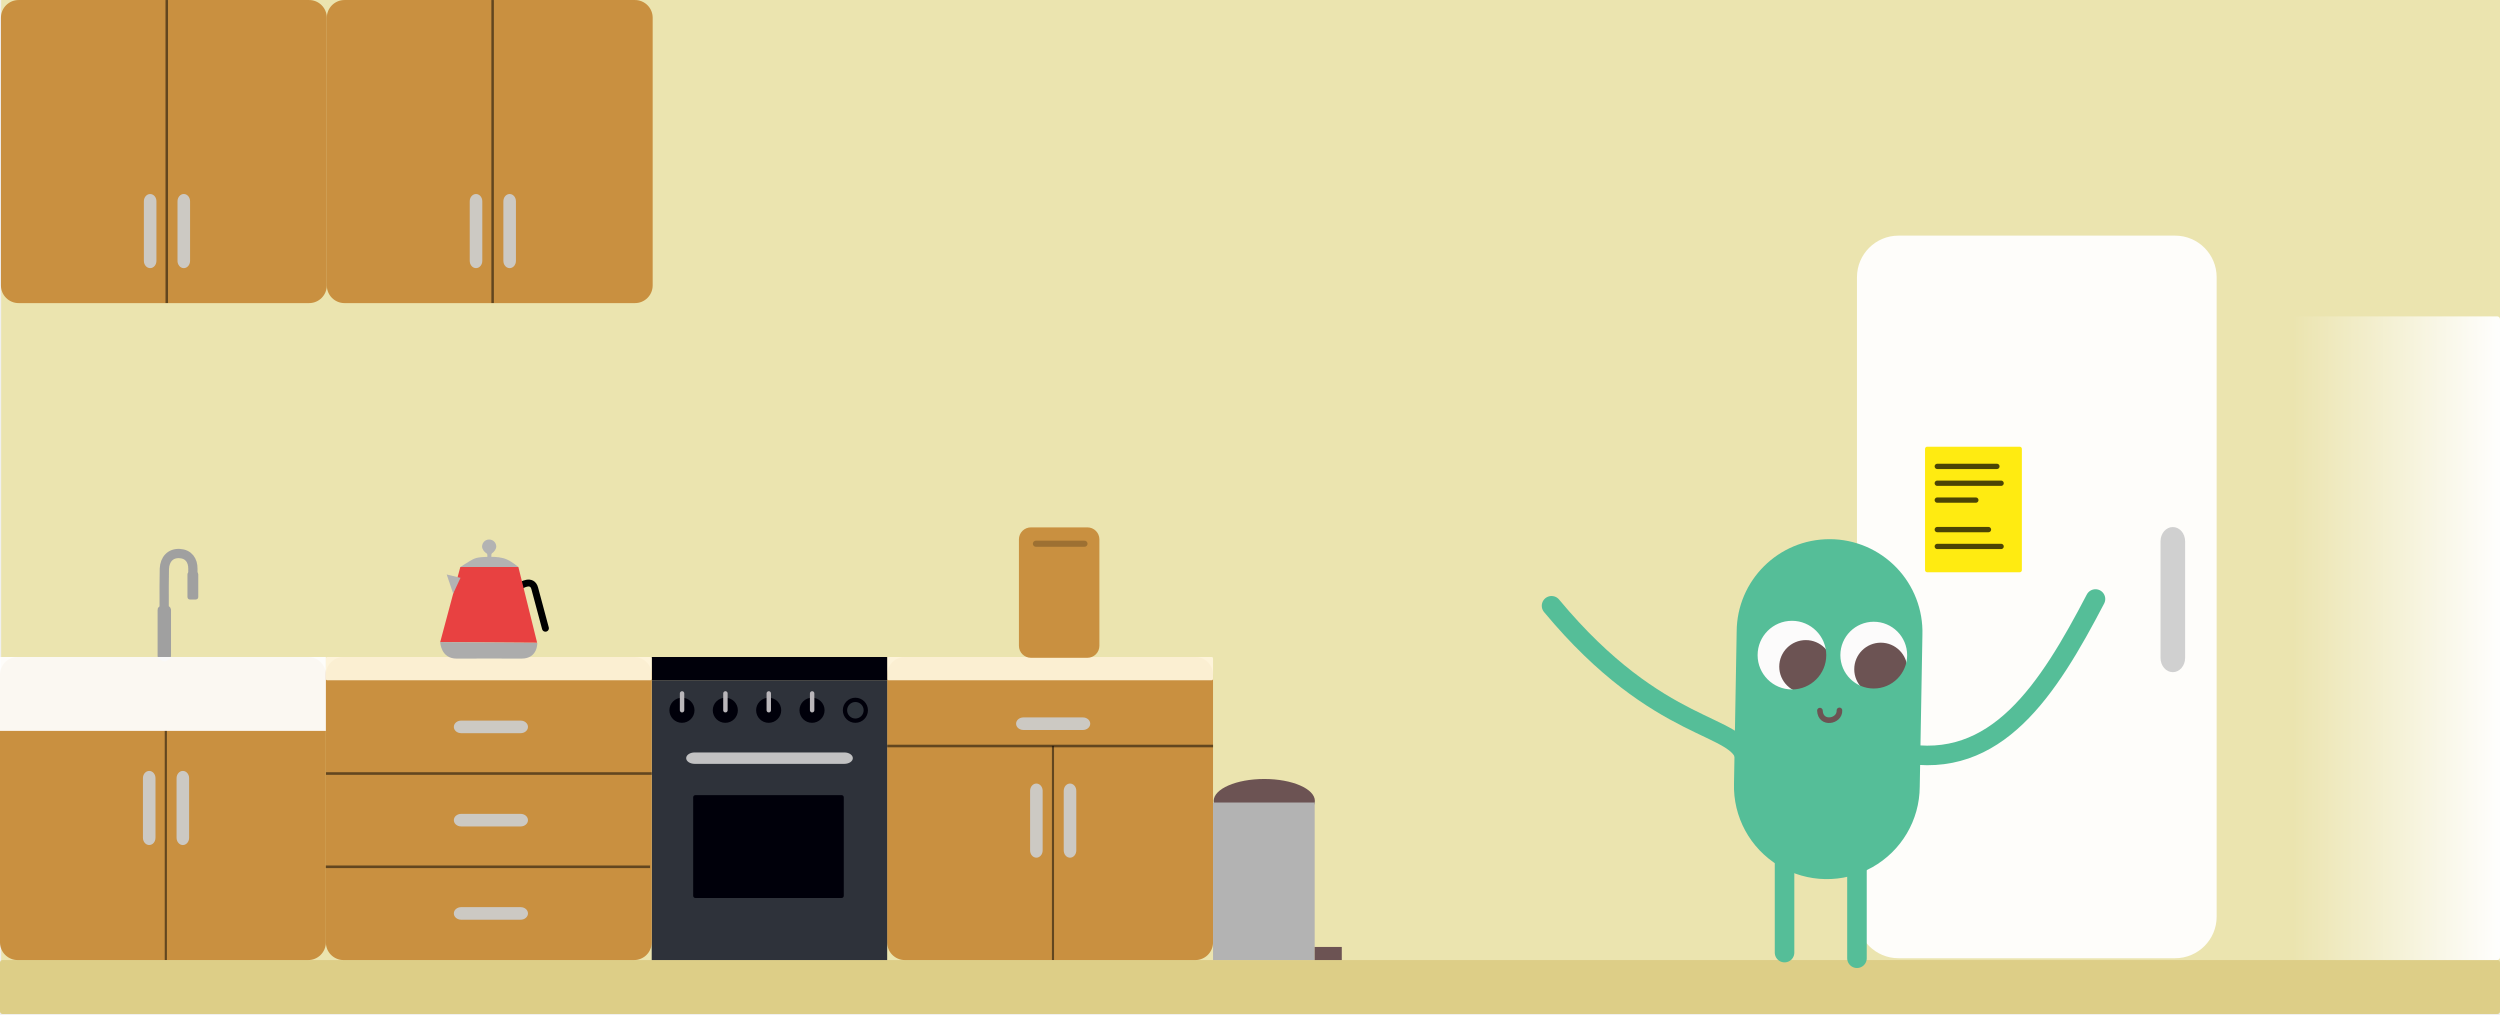
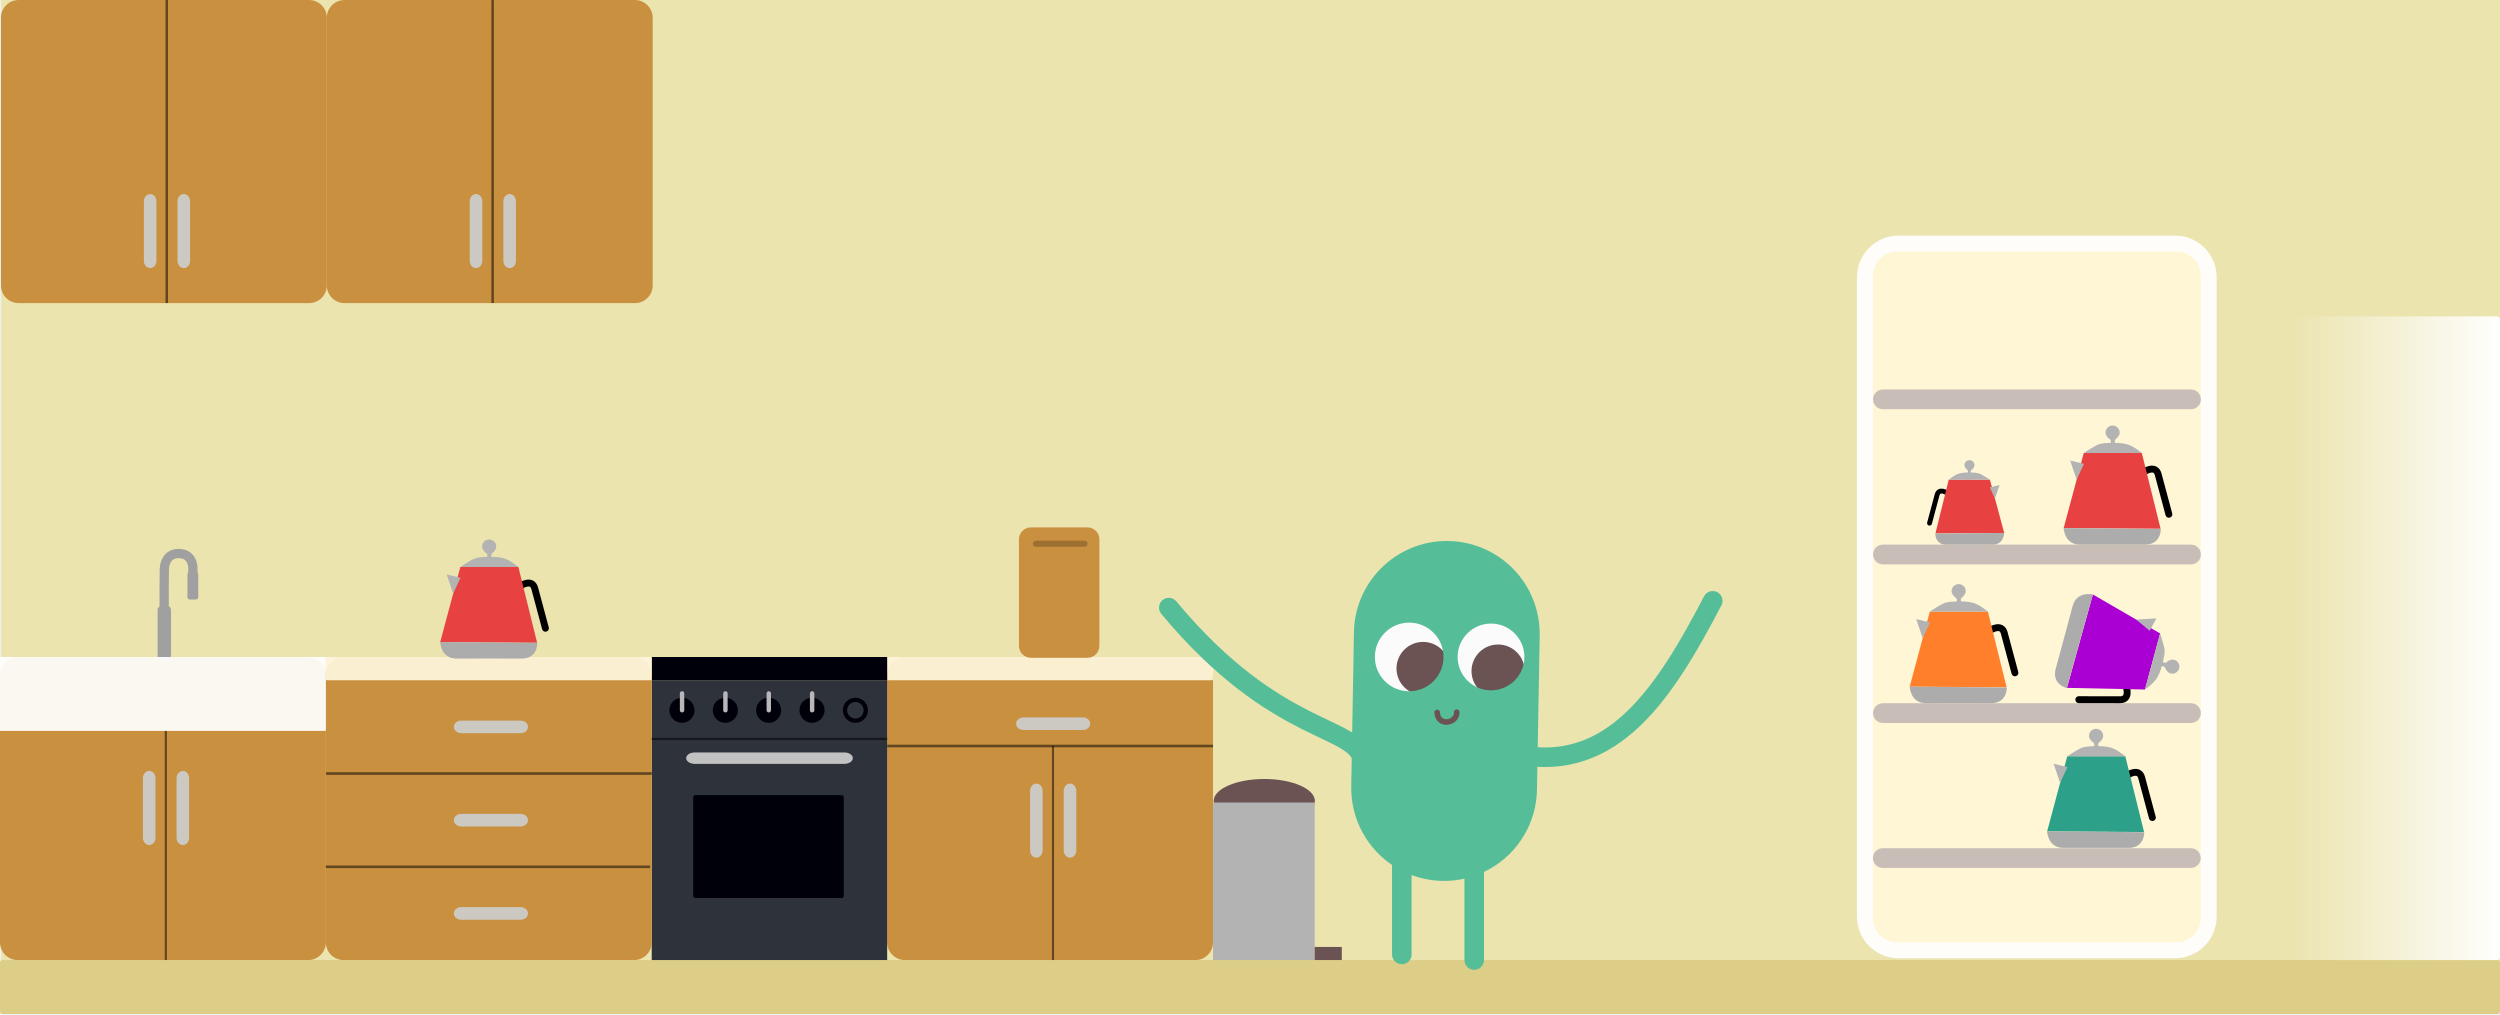
<svg xmlns="http://www.w3.org/2000/svg" xmlns:ns1="http://www.openswatchbook.org/uri/2009/osb" xmlns:xlink="http://www.w3.org/1999/xlink" width="313.977mm" height="127.351mm" viewBox="0 0 251.182 101.881" version="1.1" id="svg16860">
  <defs id="defs16854">
    <linearGradient id="linearGradient18557" ns1:paint="solid">
      <stop style="stop-color:#000000;stop-opacity:1;" offset="0" id="stop18555" />
    </linearGradient>
    <linearGradient xlink:href="#linearGradient15867" id="linearGradient15869" x1="-61.648" y1="8.869" x2="-30.427" y2="8.869" gradientUnits="userSpaceOnUse" gradientTransform="matrix(0.6829268,0,0,0.9496737,-106.617,-175.8685)" />
    <linearGradient id="linearGradient15867">
      <stop style="stop-color:#ffffff;stop-opacity:1" offset="0" id="stop15863" />
      <stop style="stop-color:#ffffff;stop-opacity:0" offset="1" id="stop15865" />
    </linearGradient>
  </defs>
  <g id="layer1" transform="translate(102.9122,-99.40035)">
+     <g transform="translate(175.774,-0.01718668)" id="g20205">
+       <rect style="opacity:1;fill:#fefdfa;fill-opacity:1;stroke:none;stroke-width:2.659;stroke-linecap:round;stroke-linejoin:round;stroke-miterlimit:4;stroke-dasharray:none;stroke-opacity:0.933;paint-order:fill markers stroke" id="rect20189" width="36.138" height="72.602" x="-92.111" y="123.092" ry="4.174" />
+       <rect style="opacity:1;fill:#cccccc;fill-opacity:0.933;stroke:none;stroke-width:1.257;stroke-linecap:round;stroke-linejoin:round;stroke-miterlimit:4;stroke-dasharray:none;stroke-opacity:0.933;paint-order:fill markers stroke" id="rect20191" width="2.471" height="14.581" x="-61.612" y="152.371" ry="1.432" />
+       <rect style="opacity:1;fill:#ffe900;fill-opacity:0.933;stroke:none;stroke-width:1.572;stroke-linecap:round;stroke-linejoin:round;stroke-miterlimit:4;stroke-dasharray:none;stroke-opacity:0.933;paint-order:fill markers stroke" id="rect20193" width="9.729" height="12.615" x="-85.272" y="144.299" ry="0.218" />
+       <path style="opacity:0.706;fill:none;stroke:#000000;stroke-width:0.532;stroke-linecap:round;stroke-linejoin:miter;stroke-miterlimit:4;stroke-dasharray:none;stroke-opacity:1" d="m -84.043,146.277 h 5.991" id="path20195" />
+       <path id="path20197" d="m -84.043,147.97 h 6.414" style="opacity:0.706;fill:none;stroke:#000000;stroke-width:0.532;stroke-linecap:round;stroke-linejoin:miter;stroke-miterlimit:4;stroke-dasharray:none;stroke-opacity:1" />
+       <path style="opacity:0.706;fill:none;stroke:#000000;stroke-width:0.532;stroke-linecap:round;stroke-linejoin:miter;stroke-miterlimit:4;stroke-dasharray:none;stroke-opacity:1" d="m -84.043,149.664 h 3.874" id="path20199" />
+       <path id="path20201" d="m -84.043,152.627 h 5.144" style="opacity:0.706;fill:none;stroke:#000000;stroke-width:0.532;stroke-linecap:round;stroke-linejoin:miter;stroke-miterlimit:4;stroke-dasharray:none;stroke-opacity:1" />
+       <path style="opacity:0.706;fill:none;stroke:#000000;stroke-width:0.532;stroke-linecap:round;stroke-linejoin:miter;stroke-miterlimit:4;stroke-dasharray:none;stroke-opacity:1" d="m -84.043,154.32 h 6.414" id="path20203" />
+     </g>
    <path style="fill:#c99040;fill-opacity:1;stroke:none;stroke-width:0.212px;stroke-linecap:butt;stroke-linejoin:miter;stroke-opacity:1" d="m -49.428,157.239 -1.943,-0.248 1.654,2.48 z" id="path20023" />
    <rect style="opacity:1;fill:#ebe4af;fill-opacity:1;stroke:none;stroke-width:2.546;stroke-linecap:round;stroke-linejoin:round;stroke-miterlimit:4;stroke-dasharray:none;stroke-opacity:1;paint-order:fill markers stroke" id="rect15321-8" width="251.064" height="101.079" x="-102.795" y="99.4" ry="0" />
    <rect style="opacity:1;fill:#ddce87;fill-opacity:1;stroke:none;stroke-width:0.59;stroke-linecap:round;stroke-linejoin:round;stroke-miterlimit:4;stroke-dasharray:none;stroke-opacity:1;paint-order:fill markers stroke" id="rect15321" width="251.181" height="5.421" x="-102.912" y="195.86" ry="0.251" />
    <rect style="opacity:1;fill:url(#linearGradient15869);fill-opacity:1;stroke:none;stroke-width:1.208;stroke-linecap:round;stroke-linejoin:round;stroke-miterlimit:4;stroke-dasharray:none;stroke-opacity:1;paint-order:fill markers stroke" id="rect15861" width="20.954" height="64.673" x="-148.269" y="-195.86" ry="0.282" transform="scale(-1)" />
    <g id="g18144" transform="translate(175.774,-0.01718668)">
-       <rect ry="4.174" y="123.092" x="-92.111" height="72.602" width="36.138" id="rect17883" style="opacity:1;fill:#ffffff;fill-opacity:0.933;stroke:none;stroke-width:2.659;stroke-linecap:round;stroke-linejoin:round;stroke-miterlimit:4;stroke-dasharray:none;stroke-opacity:0.933;paint-order:fill markers stroke" />
-       <rect ry="1.432" y="152.371" x="-61.612" height="14.581" width="2.471" id="rect17900-6" style="opacity:1;fill:#cccccc;fill-opacity:0.933;stroke:none;stroke-width:1.257;stroke-linecap:round;stroke-linejoin:round;stroke-miterlimit:4;stroke-dasharray:none;stroke-opacity:0.933;paint-order:fill markers stroke" />
-       <rect ry="0.218" y="144.299" x="-85.272" height="12.615" width="9.729" id="rect17917" style="opacity:1;fill:#ffe900;fill-opacity:0.933;stroke:none;stroke-width:1.572;stroke-linecap:round;stroke-linejoin:round;stroke-miterlimit:4;stroke-dasharray:none;stroke-opacity:0.933;paint-order:fill markers stroke" />
-       <path id="path17937" d="m -84.043,146.277 h 5.991" style="opacity:0.706;fill:none;stroke:#000000;stroke-width:0.532;stroke-linecap:round;stroke-linejoin:miter;stroke-miterlimit:4;stroke-dasharray:none;stroke-opacity:1" />
-       <path style="opacity:0.706;fill:none;stroke:#000000;stroke-width:0.532;stroke-linecap:round;stroke-linejoin:miter;stroke-miterlimit:4;stroke-dasharray:none;stroke-opacity:1" d="m -84.043,147.97 h 6.414" id="path18128" />
-       <path id="path18130" d="m -84.043,149.664 h 3.874" style="opacity:0.706;fill:none;stroke:#000000;stroke-width:0.532;stroke-linecap:round;stroke-linejoin:miter;stroke-miterlimit:4;stroke-dasharray:none;stroke-opacity:1" />
-       <path style="opacity:0.706;fill:none;stroke:#000000;stroke-width:0.532;stroke-linecap:round;stroke-linejoin:miter;stroke-miterlimit:4;stroke-dasharray:none;stroke-opacity:1" d="m -84.043,152.627 h 5.144" id="path18132" />
-       <path id="path18134" d="m -84.043,154.32 h 6.414" style="opacity:0.706;fill:none;stroke:#000000;stroke-width:0.532;stroke-linecap:round;stroke-linejoin:miter;stroke-miterlimit:4;stroke-dasharray:none;stroke-opacity:1" />
+       <rect ry="4.174" y="123.092" x="-92.111" height="72.602" width="36.138" id="rect17883" style="opacity:1;fill:#fefdfa;fill-opacity:1;stroke:none;stroke-width:2.659;stroke-linecap:round;stroke-linejoin:round;stroke-miterlimit:4;stroke-dasharray:none;stroke-opacity:0.933;paint-order:fill markers stroke" />
+       <rect style="opacity:1;fill:#fff6d5;fill-opacity:1;stroke:none;stroke-width:2.482;stroke-linecap:round;stroke-linejoin:round;stroke-miterlimit:4;stroke-dasharray:none;stroke-opacity:0.933;paint-order:fill markers stroke" id="rect20225" width="32.938" height="69.402" x="-90.511" y="124.692" ry="2.412" />
    </g>
    <g id="g18236" transform="translate(-64.74438,0.1426986)">
      <rect ry="1.778" y="165.267" x="50.968" height="30.451" width="32.741" id="rect18156" style="opacity:1;fill:#c99040;fill-opacity:1;stroke:none;stroke-width:1.744;stroke-linecap:round;stroke-linejoin:round;stroke-miterlimit:4;stroke-dasharray:none;stroke-opacity:0.933;paint-order:fill markers stroke" />
      <rect style="opacity:1;fill:#fff5dc;fill-opacity:0.933;stroke:none;stroke-width:0.483;stroke-linecap:round;stroke-linejoin:round;stroke-miterlimit:4;stroke-dasharray:none;stroke-opacity:0.933;paint-order:fill markers stroke" id="rect18148" width="32.741" height="2.339" x="50.968" y="165.267" ry="0.137" />
      <g transform="translate(0,-1.27)" id="g18190">
        <path transform="translate(-0.4233333)" d="m 66.383,179.254 c -0.35,0 -0.631,0.325 -0.631,0.73 v 5.986 c 0,0.405 0.281,0.73 0.631,0.73 0.35,0 0.631,-0.325 0.631,-0.73 v -5.986 c 0,-0.405 -0.281,-0.73 -0.631,-0.73 z" id="rect17900-6-8" style="opacity:1;fill:#cccccc;fill-opacity:0.933;stroke:none;stroke-width:0.642;stroke-linecap:round;stroke-linejoin:round;stroke-miterlimit:4;stroke-dasharray:none;stroke-opacity:0.933;paint-order:fill markers stroke" />
        <rect ry="0.732" y="179.253" x="68.708" height="7.449" width="1.262" id="rect17900-6-8-6" style="opacity:1;fill:#cccccc;fill-opacity:0.933;stroke:none;stroke-width:0.642;stroke-linecap:round;stroke-linejoin:round;stroke-miterlimit:4;stroke-dasharray:none;stroke-opacity:0.933;paint-order:fill markers stroke" />
        <rect transform="rotate(90)" style="opacity:1;fill:#cccccc;fill-opacity:0.933;stroke:none;stroke-width:0.642;stroke-linecap:round;stroke-linejoin:round;stroke-miterlimit:4;stroke-dasharray:none;stroke-opacity:0.933;paint-order:fill markers stroke" id="rect18207" width="1.262" height="7.449" x="172.609" y="-71.37" ry="0.732" />
        <path id="path18211" d="m 67.628,196.982 v -21.515" style="opacity:0.514;fill:none;stroke:#000000;stroke-width:0.212px;stroke-linecap:butt;stroke-linejoin:miter;stroke-opacity:1" />
        <path id="path18211-9" d="M 50.968,175.482 H 83.712" style="opacity:0.514;fill:none;stroke:#000000;stroke-width:0.261px;stroke-linecap:butt;stroke-linejoin:miter;stroke-opacity:1" />
      </g>
    </g>
    <rect style="opacity:1;fill:#2e323a;fill-opacity:1;stroke:none;stroke-width:0.652;stroke-linecap:round;stroke-linejoin:round;stroke-miterlimit:4;stroke-dasharray:none;stroke-opacity:0.933;paint-order:fill markers stroke" id="rect18238" width="23.655" height="28.112" x="-37.431" y="167.748" ry="0" />
    <g transform="translate(-46.9892,-1.227794)" id="g18280-70">
      <circle r="1.261" cy="171.991" cx="30.02" id="path18257-49" style="opacity:1;fill:#00000a;fill-opacity:1;stroke:none;stroke-width:0.532;stroke-linecap:round;stroke-linejoin:round;stroke-miterlimit:4;stroke-dasharray:none;stroke-opacity:0.933;paint-order:fill markers stroke" />
      <circle r="0.83" cy="171.991" cx="30.02" id="path18257-49-1" style="opacity:1;fill:#2f353c;fill-opacity:1;stroke:none;stroke-width:0.35;stroke-linecap:round;stroke-linejoin:round;stroke-miterlimit:4;stroke-dasharray:none;stroke-opacity:0.933;paint-order:fill markers stroke" />
    </g>
-     <g id="g1277" transform="translate(17.01529,86.11835)">
+     <g id="g1277" transform="translate(-21.43987,86.3013)">
      <rect ry="0" y="73.894" x="55.491" height="10.691" width="17.172" id="rect1279-9" style="fill:#fcfbfb;fill-opacity:1;stroke:none;stroke-width:0.586;stroke-linecap:round;stroke-linejoin:round;stroke-miterlimit:4;stroke-dasharray:none;stroke-opacity:1" />
      <circle r="2.669" cy="80.523" cx="69.043" id="path942-0" style="fill:#6c5353;fill-opacity:1;stroke:none;stroke-width:3.042;stroke-linecap:round;stroke-linejoin:round;stroke-miterlimit:4;stroke-dasharray:none;stroke-opacity:1" />
      <circle r="2.669" cy="80.263" cx="61.507" id="path942" style="fill:#6c5353;fill-opacity:1;stroke:none;stroke-width:3.042;stroke-linecap:round;stroke-linejoin:round;stroke-miterlimit:4;stroke-dasharray:none;stroke-opacity:1" />
      <path id="path834" d="m 71.12,88.928 c 9.537,1.818 14.727,-6.334 19.491,-15.462" style="fill:none;fill-opacity:1;stroke:#55be98;stroke-width:1.965;stroke-linecap:round;stroke-linejoin:miter;stroke-miterlimit:4;stroke-dasharray:none;stroke-opacity:1" />
      <path id="path834-0" d="m 35.961,74.147 c 10.89,13.113 19.002,11.72 19.502,15.448" style="fill:none;fill-opacity:1;stroke:#55be98;stroke-width:1.965;stroke-linecap:round;stroke-linejoin:miter;stroke-miterlimit:4;stroke-dasharray:none;stroke-opacity:1" />
      <path id="path896" d="M 59.371,108.992 V 92.154" style="fill:none;fill-opacity:1;stroke:#55be98;stroke-width:1.965;stroke-linecap:round;stroke-linejoin:miter;stroke-miterlimit:4;stroke-dasharray:none;stroke-opacity:1" />
      <path id="path896-0" d="M 66.647,109.559 V 92.721" style="fill:none;fill-opacity:1;stroke:#55be98;stroke-width:1.965;stroke-linecap:round;stroke-linejoin:miter;stroke-miterlimit:4;stroke-dasharray:none;stroke-opacity:1" />
      <g transform="translate(-10.14281,-41.14377)" id="g965">
        <path style="color:#000000;font-style:normal;font-variant:normal;font-weight:normal;font-stretch:normal;font-size:medium;line-height:normal;font-family:sans-serif;font-variant-ligatures:normal;font-variant-position:normal;font-variant-caps:normal;font-variant-numeric:normal;font-variant-alternates:normal;font-feature-settings:normal;text-indent:0;text-align:start;text-decoration:none;text-decoration-line:none;text-decoration-style:solid;text-decoration-color:#000000;letter-spacing:normal;word-spacing:normal;text-transform:none;writing-mode:lr-tb;direction:ltr;text-orientation:mixed;dominant-baseline:auto;baseline-shift:baseline;text-anchor:start;white-space:normal;shape-padding:0;clip-rule:nonzero;display:inline;overflow:visible;visibility:visible;opacity:1;isolation:auto;mix-blend-mode:normal;color-interpolation:sRGB;color-interpolation-filters:linearRGB;solid-color:#000000;solid-opacity:1;vector-effect:none;fill:#55be98;fill-opacity:1;fill-rule:nonzero;stroke:none;stroke-width:70.545;stroke-linecap:round;stroke-linejoin:miter;stroke-miterlimit:4;stroke-dasharray:none;stroke-dashoffset:0;stroke-opacity:1;color-rendering:auto;image-rendering:auto;shape-rendering:auto;text-rendering:auto;enable-background:accumulate" d="m 279.906,410.447 a 35.276,35.276 0 0 0 -35.359,35.152 l -1.012,57.58 a 35.276,35.276 0 1 0 70.535,1.24 l 1.012,-57.58 a 35.276,35.276 0 0 0 -35.176,-36.393 z m -14.371,31.002 a 13.036,13.036 0 0 1 13.037,13.035 13.036,13.036 0 0 1 -13.037,13.035 A 13.036,13.036 0 0 1 252.5,454.484 13.036,13.036 0 0 1 265.535,441.449 Z m 31.072,0.355 a 12.679,12.679 0 0 1 12.678,12.68 12.679,12.679 0 0 1 -12.678,12.678 12.679,12.679 0 0 1 -12.68,-12.678 12.679,12.679 0 0 1 12.68,-12.68 z" transform="scale(0.2645833)" id="path834-5" />
        <path style="fill:none;stroke:#6c5353;stroke-width:0.565;stroke-linecap:round;stroke-linejoin:miter;stroke-miterlimit:4;stroke-dasharray:none;stroke-opacity:1" d="m 73.068,125.824 c 0.058,1.454 2.015,1.109 1.961,-0.024" id="path961" />
      </g>
      <g transform="translate(78.34871,-79.23294)" id="g965-8" />
    </g>
    <rect style="opacity:1;fill:#00000a;fill-opacity:1;stroke:none;stroke-width:0.532;stroke-linecap:round;stroke-linejoin:round;stroke-miterlimit:4;stroke-dasharray:none;stroke-opacity:0.933;paint-order:fill markers stroke" id="rect18240" width="15.131" height="10.335" x="-33.267" y="179.29" ry="0.218" />
    <rect ry="0.857" y="17.225" x="175" height="16.746" width="1.148" id="rect17900-6-1" style="opacity:1;fill:#cccccc;fill-opacity:0.933;stroke:none;stroke-width:0.752;stroke-linecap:round;stroke-linejoin:round;stroke-miterlimit:4;stroke-dasharray:none;stroke-opacity:0.933;paint-order:fill markers stroke" transform="rotate(90)" />
    <g id="g18280" transform="translate(-64.4145,-1.227794)">
      <circle r="1.261" cy="171.991" cx="30.02" id="path18257" style="opacity:1;fill:#00000a;fill-opacity:1;stroke:none;stroke-width:0.532;stroke-linecap:round;stroke-linejoin:round;stroke-miterlimit:4;stroke-dasharray:none;stroke-opacity:0.933;paint-order:fill markers stroke" />
      <path id="path18276" d="m 30.031,171.988 v -1.69" style="fill:none;stroke:#b9b6ba;stroke-width:0.444;stroke-linecap:round;stroke-linejoin:miter;stroke-miterlimit:4;stroke-dasharray:none;stroke-opacity:1" />
    </g>
    <g transform="translate(-60.05817,-1.227794)" id="g18280-7">
      <circle r="1.261" cy="171.991" cx="30.02" id="path18257-9" style="opacity:1;fill:#00000a;fill-opacity:1;stroke:none;stroke-width:0.532;stroke-linecap:round;stroke-linejoin:round;stroke-miterlimit:4;stroke-dasharray:none;stroke-opacity:0.933;paint-order:fill markers stroke" />
      <path id="path18276-0" d="m 30.031,171.988 v -1.69" style="fill:none;stroke:#b9b6ba;stroke-width:0.444;stroke-linecap:round;stroke-linejoin:miter;stroke-miterlimit:4;stroke-dasharray:none;stroke-opacity:1" />
    </g>
    <g transform="translate(-55.70185,-1.227794)" id="g18280-5">
      <circle r="1.261" cy="171.991" cx="30.02" id="path18257-0" style="opacity:1;fill:#00000a;fill-opacity:1;stroke:none;stroke-width:0.532;stroke-linecap:round;stroke-linejoin:round;stroke-miterlimit:4;stroke-dasharray:none;stroke-opacity:0.933;paint-order:fill markers stroke" />
      <path id="path18276-6" d="m 30.031,171.988 v -1.69" style="fill:none;stroke:#b9b6ba;stroke-width:0.444;stroke-linecap:round;stroke-linejoin:miter;stroke-miterlimit:4;stroke-dasharray:none;stroke-opacity:1" />
    </g>
    <g transform="translate(-51.34553,-1.227794)" id="g18280-4">
      <circle r="1.261" cy="171.991" cx="30.02" id="path18257-4" style="opacity:1;fill:#00000a;fill-opacity:1;stroke:none;stroke-width:0.532;stroke-linecap:round;stroke-linejoin:round;stroke-miterlimit:4;stroke-dasharray:none;stroke-opacity:0.933;paint-order:fill markers stroke" />
      <path id="path18276-2" d="m 30.031,171.988 v -1.69" style="fill:none;stroke:#b9b6ba;stroke-width:0.444;stroke-linecap:round;stroke-linejoin:miter;stroke-miterlimit:4;stroke-dasharray:none;stroke-opacity:1" />
    </g>
    <rect style="opacity:1;fill:#00000a;fill-opacity:1;stroke:none;stroke-width:0.316;stroke-linecap:round;stroke-linejoin:round;stroke-miterlimit:4;stroke-dasharray:none;stroke-opacity:0.933;paint-order:fill markers stroke" id="rect18240-8" width="23.655" height="2.339" x="-37.431" y="165.409" ry="0.049" />
    <g id="g18236-9" transform="translate(-121.1399,0.1427002)">
      <rect ry="1.778" y="165.267" x="50.968" height="30.451" width="32.741" id="rect18156-1" style="opacity:1;fill:#c99040;fill-opacity:1;stroke:none;stroke-width:1.744;stroke-linecap:round;stroke-linejoin:round;stroke-miterlimit:4;stroke-dasharray:none;stroke-opacity:0.933;paint-order:fill markers stroke" />
      <rect style="opacity:1;fill:#fff5dc;fill-opacity:0.933;stroke:none;stroke-width:0.483;stroke-linecap:round;stroke-linejoin:round;stroke-miterlimit:4;stroke-dasharray:none;stroke-opacity:0.933;paint-order:fill markers stroke" id="rect18148-5" width="32.741" height="2.339" x="50.968" y="165.267" ry="0.137" />
      <g transform="translate(0,-1.27)" id="g18190-6">
        <rect transform="rotate(90)" style="opacity:1;fill:#cccccc;fill-opacity:0.933;stroke:none;stroke-width:0.642;stroke-linecap:round;stroke-linejoin:round;stroke-miterlimit:4;stroke-dasharray:none;stroke-opacity:0.933;paint-order:fill markers stroke" id="rect18207-8" width="1.262" height="7.449" x="172.929" y="-71.275" ry="0.732" />
        <path id="path18211-9-7" d="M 50.968,178.246 H 83.712" style="opacity:0.514;fill:none;stroke:#000000;stroke-width:0.261px;stroke-linecap:butt;stroke-linejoin:miter;stroke-opacity:1" />
        <path id="path18211-9-7-0-5" d="M 50.798,187.617 H 83.542" style="opacity:0.514;fill:none;stroke:#000000;stroke-width:0.261px;stroke-linecap:butt;stroke-linejoin:miter;stroke-opacity:1" />
        <rect transform="rotate(90)" style="opacity:1;fill:#cccccc;fill-opacity:0.933;stroke:none;stroke-width:0.642;stroke-linecap:round;stroke-linejoin:round;stroke-miterlimit:4;stroke-dasharray:none;stroke-opacity:0.933;paint-order:fill markers stroke" id="rect18207-8-6" width="1.262" height="7.449" x="182.3" y="-71.275" ry="0.732" />
      </g>
      <rect transform="rotate(90)" style="opacity:1;fill:#cccccc;fill-opacity:0.933;stroke:none;stroke-width:0.642;stroke-linecap:round;stroke-linejoin:round;stroke-miterlimit:4;stroke-dasharray:none;stroke-opacity:0.933;paint-order:fill markers stroke" id="rect18207-8-5" width="1.262" height="7.449" x="190.401" y="-71.275" ry="0.732" />
    </g>
    <g id="g18236-6" transform="translate(-153.8804,0.1427002)">
      <rect ry="1.778" y="165.267" x="50.968" height="30.451" width="32.741" id="rect18156-3" style="opacity:1;fill:#c99040;fill-opacity:1;stroke:none;stroke-width:1.744;stroke-linecap:round;stroke-linejoin:round;stroke-miterlimit:4;stroke-dasharray:none;stroke-opacity:0.933;paint-order:fill markers stroke" />
      <path style="fill:none;stroke:#a0a0a0;stroke-width:0.932;stroke-linecap:round;stroke-linejoin:miter;stroke-miterlimit:4;stroke-dasharray:none;stroke-opacity:1" d="m 67.481,165.25 c 0,0 -0.046,-7.881 0,-8.847 0.046,-0.966 0.618,-1.578 1.53,-1.53 0.911,0.049 1.348,0.692 1.338,1.542 -0.011,0.85 -0.015,2.468 -0.015,2.468" id="path18507" />
      <rect style="opacity:1;fill:none;fill-opacity:1;stroke:#a0a0a0;stroke-width:0.681;stroke-linecap:round;stroke-linejoin:round;stroke-miterlimit:4;stroke-dasharray:none;stroke-opacity:1;paint-order:fill markers stroke" id="rect18509" width="0.666" height="4.725" x="67.143" y="160.488" ry="0.021" />
      <rect style="opacity:1;fill:#ffffff;fill-opacity:0.933;stroke:none;stroke-width:0.861;stroke-linecap:round;stroke-linejoin:round;stroke-miterlimit:4;stroke-dasharray:none;stroke-opacity:0.933;paint-order:fill markers stroke" id="rect18148-51" width="32.741" height="7.425" x="50.968" y="165.267" ry="2.8421709e-014" />
      <g transform="translate(0,-1.27)" id="g18190-7">
        <path transform="translate(-0.4233333,-1.27)" d="m 66.383,179.254 c -0.35,0 -0.631,0.325 -0.631,0.73 v 5.986 c 0,0.405 0.281,0.73 0.631,0.73 0.35,0 0.631,-0.325 0.631,-0.73 v -5.986 c 0,-0.405 -0.281,-0.73 -0.631,-0.73 z" id="rect17900-6-8-7" style="opacity:1;fill:#cccccc;fill-opacity:0.933;stroke:none;stroke-width:0.642;stroke-linecap:round;stroke-linejoin:round;stroke-miterlimit:4;stroke-dasharray:none;stroke-opacity:0.933;paint-order:fill markers stroke" />
        <rect ry="0.732" y="177.983" x="68.708" height="7.449" width="1.262" id="rect17900-6-8-6-5" style="opacity:1;fill:#cccccc;fill-opacity:0.933;stroke:none;stroke-width:0.642;stroke-linecap:round;stroke-linejoin:round;stroke-miterlimit:4;stroke-dasharray:none;stroke-opacity:0.933;paint-order:fill markers stroke" />
        <path id="path18211-4" d="M 67.628,196.982 V 173.964" style="opacity:0.514;fill:none;stroke:#000000;stroke-width:0.219px;stroke-linecap:butt;stroke-linejoin:miter;stroke-opacity:1" />
      </g>
      <rect style="opacity:1;fill:none;fill-opacity:1;stroke:#a0a0a0;stroke-width:0.462;stroke-linecap:round;stroke-linejoin:round;stroke-miterlimit:4;stroke-dasharray:none;stroke-opacity:1;paint-order:fill markers stroke" id="rect18509-2" width="0.624" height="2.314" x="70.033" y="156.948" ry="0.01" />
    </g>
    <g id="g20018" transform="translate(-64.71381,0.00250245)">
      <rect ry="1.208" y="152.384" x="64.176" height="13.105" width="8.086" id="rect20012" style="opacity:1;fill:#c99040;fill-opacity:1;stroke:none;stroke-width:5.333;stroke-linecap:round;stroke-linejoin:round;stroke-miterlimit:4;stroke-dasharray:none;stroke-opacity:1;paint-order:fill markers stroke" />
      <path id="path20014" d="M 65.884,154.028 H 70.762" style="opacity:0.221;fill:none;stroke:#000000;stroke-width:0.612;stroke-linecap:round;stroke-linejoin:miter;stroke-miterlimit:4;stroke-dasharray:none;stroke-opacity:1" />
    </g>
    <g id="g20046" transform="translate(-64.17191,-0.6205884)">
      <path id="path20027" d="m 13.622,158.844 c 0,0 1.097,-0.708 1.364,0.289 0.268,0.998 1.075,4.01 1.075,4.01" style="fill:none;stroke:#000000;stroke-width:0.692;stroke-linecap:round;stroke-linejoin:miter;stroke-miterlimit:4;stroke-dasharray:none;stroke-opacity:1" />
      <path id="path20025" d="m 5.488,164.531 2.021,-7.542 h 5.834 l 1.883,7.608 z" style="fill:#e84141;fill-opacity:1;stroke:none;stroke-width:0.212px;stroke-linecap:butt;stroke-linejoin:miter;stroke-opacity:1" />
      <path id="path20029" d="m 5.488,164.531 c 0,0 0.048,1.674 1.661,1.661 1.613,-0.013 4.882,-1.6e-4 6.519,0 1.636,1.6e-4 1.576,-1.576 1.576,-1.576 z" style="fill:#acacac;fill-opacity:1;stroke:none;stroke-width:0.212px;stroke-linecap:butt;stroke-linejoin:miter;stroke-opacity:1" />
      <path id="path20031" d="m 7.509,156.988 c 0,0 0.816,-0.531 1.263,-0.771 0.446,-0.24 1.119,-0.24 1.698,-0.248 0.58,-0.009 1.203,0.029 1.737,0.27 0.533,0.241 1.136,0.75 1.136,0.75 z" style="fill:#b3b3b3;fill-opacity:1;stroke:none;stroke-width:0.256px;stroke-linecap:butt;stroke-linejoin:miter;stroke-opacity:1" />
      <path id="path20033" d="m 10.408,154.226 c -0.394,-3.3e-4 -0.713,0.319 -0.713,0.713 5.292e-4,0.263 0.239,0.544 0.367,0.622 0.129,0.078 0.165,0.13 0.163,0.25 -0.001,0.056 0,0.754 0,0.754 h 0.402 c 0,0 -0.001,-0.632 0,-0.756 0.001,-0.124 0.026,-0.178 0.139,-0.254 0.113,-0.076 0.354,-0.358 0.354,-0.615 3.22e-4,-0.394 -0.318,-0.713 -0.712,-0.713 z" style="opacity:1;fill:#b3b3b3;fill-opacity:1;stroke:none;stroke-width:1.73;stroke-linecap:round;stroke-linejoin:round;stroke-miterlimit:4;stroke-dasharray:none;stroke-opacity:1;paint-order:fill markers stroke" />
      <path id="path20038" d="m 6.792,159.661 -0.652,-1.922 1.388,0.338" style="fill:#b3b3b3;fill-opacity:1;stroke:none;stroke-width:0.212px;stroke-linecap:butt;stroke-linejoin:miter;stroke-opacity:1" />
    </g>
    <g id="g20108" transform="translate(-64.71381,0.00250245)">
      <g transform="translate(-56.33142,-65.86625)" id="g18236-3">
        <rect style="opacity:1;fill:#c99040;fill-opacity:1;stroke:none;stroke-width:1.744;stroke-linecap:round;stroke-linejoin:round;stroke-miterlimit:4;stroke-dasharray:none;stroke-opacity:0.933;paint-order:fill markers stroke" id="rect18156-7" width="32.741" height="30.451" x="50.968" y="165.267" ry="1.778" />
        <g id="g18190-2" transform="translate(0,-1.27)">
          <path style="opacity:1;fill:#cccccc;fill-opacity:0.933;stroke:none;stroke-width:0.642;stroke-linecap:round;stroke-linejoin:round;stroke-miterlimit:4;stroke-dasharray:none;stroke-opacity:0.933;paint-order:fill markers stroke" id="rect17900-6-8-4" d="m 66.383,179.254 c -0.35,0 -0.631,0.325 -0.631,0.73 v 5.986 c 0,0.405 0.281,0.73 0.631,0.73 0.35,0 0.631,-0.325 0.631,-0.73 v -5.986 c 0,-0.405 -0.281,-0.73 -0.631,-0.73 z" transform="translate(-0.4233333,6.773333)" />
          <rect style="opacity:1;fill:#cccccc;fill-opacity:0.933;stroke:none;stroke-width:0.642;stroke-linecap:round;stroke-linejoin:round;stroke-miterlimit:4;stroke-dasharray:none;stroke-opacity:0.933;paint-order:fill markers stroke" id="rect17900-6-8-6-1" width="1.262" height="7.449" x="68.708" y="186.026" ry="0.732" />
          <path style="opacity:0.514;fill:none;stroke:#000000;stroke-width:0.252px;stroke-linecap:butt;stroke-linejoin:miter;stroke-opacity:1" d="M 67.628,196.982 V 166.537" id="path18211-6" />
        </g>
      </g>
    </g>
    <g transform="translate(-97.45432,0.00250245)" id="g20108-3">
      <g transform="translate(-56.33142,-65.86625)" id="g18236-3-9">
        <rect style="opacity:1;fill:#c99040;fill-opacity:1;stroke:none;stroke-width:1.744;stroke-linecap:round;stroke-linejoin:round;stroke-miterlimit:4;stroke-dasharray:none;stroke-opacity:0.933;paint-order:fill markers stroke" id="rect18156-7-9" width="32.741" height="30.451" x="50.968" y="165.267" ry="1.778" />
        <g id="g18190-2-8" transform="translate(0,-1.27)">
          <path style="opacity:1;fill:#cccccc;fill-opacity:0.933;stroke:none;stroke-width:0.642;stroke-linecap:round;stroke-linejoin:round;stroke-miterlimit:4;stroke-dasharray:none;stroke-opacity:0.933;paint-order:fill markers stroke" id="rect17900-6-8-4-4" d="m 66.383,179.254 c -0.35,0 -0.631,0.325 -0.631,0.73 v 5.986 c 0,0.405 0.281,0.73 0.631,0.73 0.35,0 0.631,-0.325 0.631,-0.73 v -5.986 c 0,-0.405 -0.281,-0.73 -0.631,-0.73 z" transform="translate(-0.4233333,6.773333)" />
          <rect style="opacity:1;fill:#cccccc;fill-opacity:0.933;stroke:none;stroke-width:0.642;stroke-linecap:round;stroke-linejoin:round;stroke-miterlimit:4;stroke-dasharray:none;stroke-opacity:0.933;paint-order:fill markers stroke" id="rect17900-6-8-6-1-2" width="1.262" height="7.449" x="68.708" y="186.026" ry="0.732" />
          <path style="opacity:0.514;fill:none;stroke:#000000;stroke-width:0.252px;stroke-linecap:butt;stroke-linejoin:miter;stroke-opacity:1" d="M 67.628,196.982 V 166.537" id="path18211-6-5" />
        </g>
      </g>
    </g>
    <ellipse style="opacity:1;fill:#6c5353;fill-opacity:1;stroke:none;stroke-width:1.118;stroke-linecap:round;stroke-linejoin:round;stroke-miterlimit:4;stroke-dasharray:none;stroke-opacity:1;paint-order:fill markers stroke" id="path20150" cx="24.114" cy="179.877" rx="5.084" ry="2.21" />
    <rect style="opacity:1;fill:#b3b3b3;fill-opacity:1;stroke:none;stroke-width:0.839;stroke-linecap:round;stroke-linejoin:round;stroke-miterlimit:4;stroke-dasharray:none;stroke-opacity:1;paint-order:fill markers stroke" id="rect20148" width="10.213" height="15.828" x="18.964" y="180.032" />
    <rect style="opacity:1;fill:#6c5353;fill-opacity:1;stroke:none;stroke-width:0.692;stroke-linecap:round;stroke-linejoin:round;stroke-miterlimit:4;stroke-dasharray:none;stroke-opacity:1;paint-order:fill markers stroke" id="rect20152" width="2.724" height="1.317" x="29.177" y="194.543" />
+     <g transform="translate(128.4798,-24.99072)" id="g20187" />
+     <g transform="translate(-174.0818,-90.75519)" id="g20223">
+       <rect style="opacity:1;fill:#fefdfa;fill-opacity:1;stroke:none;stroke-width:2.659;stroke-linecap:round;stroke-linejoin:round;stroke-miterlimit:4;stroke-dasharray:none;stroke-opacity:0.933;paint-order:fill markers stroke" id="rect20207" width="36.138" height="72.602" x="-92.111" y="123.092" ry="4.174" />
+       <rect style="opacity:1;fill:#cccccc;fill-opacity:0.933;stroke:none;stroke-width:1.257;stroke-linecap:round;stroke-linejoin:round;stroke-miterlimit:4;stroke-dasharray:none;stroke-opacity:0.933;paint-order:fill markers stroke" id="rect20209" width="2.471" height="14.581" x="-61.612" y="152.371" ry="1.432" />
+       <rect style="opacity:1;fill:#ffe900;fill-opacity:0.933;stroke:none;stroke-width:1.572;stroke-linecap:round;stroke-linejoin:round;stroke-miterlimit:4;stroke-dasharray:none;stroke-opacity:0.933;paint-order:fill markers stroke" id="rect20211" width="9.729" height="12.615" x="-85.272" y="144.299" ry="0.218" />
+       <path style="opacity:0.706;fill:none;stroke:#000000;stroke-width:0.532;stroke-linecap:round;stroke-linejoin:miter;stroke-miterlimit:4;stroke-dasharray:none;stroke-opacity:1" d="m -84.043,146.277 h 5.991" id="path20213" />
+       <path id="path20215" d="m -84.043,147.97 h 6.414" style="opacity:0.706;fill:none;stroke:#000000;stroke-width:0.532;stroke-linecap:round;stroke-linejoin:miter;stroke-miterlimit:4;stroke-dasharray:none;stroke-opacity:1" />
+       <path style="opacity:0.706;fill:none;stroke:#000000;stroke-width:0.532;stroke-linecap:round;stroke-linejoin:miter;stroke-miterlimit:4;stroke-dasharray:none;stroke-opacity:1" d="m -84.043,149.664 h 3.874" id="path20217" />
+       <path id="path20219" d="m -84.043,152.627 h 5.144" style="opacity:0.706;fill:none;stroke:#000000;stroke-width:0.532;stroke-linecap:round;stroke-linejoin:miter;stroke-miterlimit:4;stroke-dasharray:none;stroke-opacity:1" />
+       <path style="opacity:0.706;fill:none;stroke:#000000;stroke-width:0.532;stroke-linecap:round;stroke-linejoin:miter;stroke-miterlimit:4;stroke-dasharray:none;stroke-opacity:1" d="m -84.043,154.32 h 6.414" id="path20221" />
+     </g>
+     <rect style="opacity:1;fill:#c8beb7;fill-opacity:1;stroke:none;stroke-width:0.692;stroke-linecap:round;stroke-linejoin:round;stroke-miterlimit:4;stroke-dasharray:none;stroke-opacity:1;paint-order:fill markers stroke" id="rect20252-4" width="32.938" height="1.984" x="85.279" y="138.532" ry="0.992" />
+     <rect style="opacity:1;fill:#c8beb7;fill-opacity:1;stroke:none;stroke-width:0.692;stroke-linecap:round;stroke-linejoin:round;stroke-miterlimit:4;stroke-dasharray:none;stroke-opacity:1;paint-order:fill markers stroke" id="rect20252-4-3" width="32.938" height="1.984" x="85.279" y="154.12" ry="0.992" />
+     <rect style="opacity:1;fill:#c8beb7;fill-opacity:1;stroke:none;stroke-width:0.692;stroke-linecap:round;stroke-linejoin:round;stroke-miterlimit:4;stroke-dasharray:none;stroke-opacity:1;paint-order:fill markers stroke" id="rect20252-4-1" width="32.938" height="1.984" x="85.279" y="170.055" ry="0.992" />
+     <g id="g20046-7" transform="translate(98.94109,-12.07211)">
+       <path id="path20027-0" d="m 13.622,158.844 c 0,0 1.097,-0.708 1.364,0.289 0.268,0.998 1.075,4.01 1.075,4.01" style="fill:none;stroke:#000000;stroke-width:0.692;stroke-linecap:round;stroke-linejoin:miter;stroke-miterlimit:4;stroke-dasharray:none;stroke-opacity:1" />
+       <path id="path20025-6" d="m 5.488,164.531 2.021,-7.542 h 5.834 l 1.883,7.608 z" style="fill:#e84141;fill-opacity:1;stroke:none;stroke-width:0.212px;stroke-linecap:butt;stroke-linejoin:miter;stroke-opacity:1" />
+       <path id="path20029-8" d="m 5.488,164.531 c 0,0 0.048,1.674 1.661,1.661 1.613,-0.013 4.882,-1.6e-4 6.519,0 1.636,1.6e-4 1.576,-1.576 1.576,-1.576 z" style="fill:#acacac;fill-opacity:1;stroke:none;stroke-width:0.212px;stroke-linecap:butt;stroke-linejoin:miter;stroke-opacity:1" />
+       <path id="path20031-6" d="m 7.509,156.988 c 0,0 0.816,-0.531 1.263,-0.771 0.446,-0.24 1.119,-0.24 1.698,-0.248 0.58,-0.009 1.203,0.029 1.737,0.27 0.533,0.241 1.136,0.75 1.136,0.75 z" style="fill:#b3b3b3;fill-opacity:1;stroke:none;stroke-width:0.256px;stroke-linecap:butt;stroke-linejoin:miter;stroke-opacity:1" />
+       <path id="path20033-9" d="m 10.408,154.226 c -0.394,-3.3e-4 -0.713,0.319 -0.713,0.713 5.292e-4,0.263 0.239,0.544 0.367,0.622 0.129,0.078 0.165,0.13 0.163,0.25 -0.001,0.056 0,0.754 0,0.754 h 0.402 c 0,0 -0.001,-0.632 0,-0.756 0.001,-0.124 0.026,-0.178 0.139,-0.254 0.113,-0.076 0.354,-0.358 0.354,-0.615 3.22e-4,-0.394 -0.318,-0.713 -0.712,-0.713 z" style="opacity:1;fill:#b3b3b3;fill-opacity:1;stroke:none;stroke-width:1.73;stroke-linecap:round;stroke-linejoin:round;stroke-miterlimit:4;stroke-dasharray:none;stroke-opacity:1;paint-order:fill markers stroke" />
+       <path id="path20038-5" d="m 6.792,159.661 -0.652,-1.922 1.388,0.338" style="fill:#b3b3b3;fill-opacity:1;stroke:none;stroke-width:0.212px;stroke-linecap:butt;stroke-linejoin:miter;stroke-opacity:1" />
+     </g>
+     <rect style="opacity:1;fill:#c8beb7;fill-opacity:1;stroke:none;stroke-width:0.692;stroke-linecap:round;stroke-linejoin:round;stroke-miterlimit:4;stroke-dasharray:none;stroke-opacity:1;paint-order:fill markers stroke" id="rect20252-4-1-3" width="32.938" height="1.984" x="85.263" y="184.62" ry="0.992" />
+     <g id="g20046-7-5" transform="matrix(-0.7095897,0,0,0.7095897,102.3491,36.19838)">
+       <path id="path20027-0-1" d="m 13.622,158.844 c 0,0 1.097,-0.708 1.364,0.289 0.268,0.998 1.075,4.01 1.075,4.01" style="fill:none;stroke:#000000;stroke-width:0.692;stroke-linecap:round;stroke-linejoin:miter;stroke-miterlimit:4;stroke-dasharray:none;stroke-opacity:1" />
+       <path id="path20025-6-5" d="m 5.488,164.531 2.021,-7.542 h 5.834 l 1.883,7.608 z" style="fill:#e84141;fill-opacity:1;stroke:none;stroke-width:0.212px;stroke-linecap:butt;stroke-linejoin:miter;stroke-opacity:1" />
+       <path id="path20029-8-4" d="m 5.488,164.531 c 0,0 0.048,1.674 1.661,1.661 1.613,-0.013 4.882,-1.6e-4 6.519,0 1.636,1.6e-4 1.576,-1.576 1.576,-1.576 z" style="fill:#acacac;fill-opacity:1;stroke:none;stroke-width:0.212px;stroke-linecap:butt;stroke-linejoin:miter;stroke-opacity:1" />
+       <path id="path20031-6-3" d="m 7.509,156.988 c 0,0 0.816,-0.531 1.263,-0.771 0.446,-0.24 1.119,-0.24 1.698,-0.248 0.58,-0.009 1.203,0.029 1.737,0.27 0.533,0.241 1.136,0.75 1.136,0.75 z" style="fill:#b3b3b3;fill-opacity:1;stroke:none;stroke-width:0.256px;stroke-linecap:butt;stroke-linejoin:miter;stroke-opacity:1" />
+       <path id="path20033-9-9" d="m 10.408,154.226 c -0.394,-3.3e-4 -0.713,0.319 -0.713,0.713 5.292e-4,0.263 0.239,0.544 0.367,0.622 0.129,0.078 0.165,0.13 0.163,0.25 -0.001,0.056 0,0.754 0,0.754 h 0.402 c 0,0 -0.001,-0.632 0,-0.756 0.001,-0.124 0.026,-0.178 0.139,-0.254 0.113,-0.076 0.354,-0.358 0.354,-0.615 3.22e-4,-0.394 -0.318,-0.713 -0.712,-0.713 z" style="opacity:1;fill:#b3b3b3;fill-opacity:1;stroke:none;stroke-width:1.73;stroke-linecap:round;stroke-linejoin:round;stroke-miterlimit:4;stroke-dasharray:none;stroke-opacity:1;paint-order:fill markers stroke" />
+       <path id="path20038-5-3" d="m 6.792,159.661 -0.652,-1.922 1.388,0.338" style="fill:#b3b3b3;fill-opacity:1;stroke:none;stroke-width:0.212px;stroke-linecap:butt;stroke-linejoin:miter;stroke-opacity:1" />
+     </g>
+     <g id="g20046-7-2" transform="translate(83.47234,3.859509)">
+       <path id="path20027-0-6" d="m 13.622,158.844 c 0,0 1.097,-0.708 1.364,0.289 0.268,0.998 1.075,4.01 1.075,4.01" style="fill:none;stroke:#000000;stroke-width:0.692;stroke-linecap:round;stroke-linejoin:miter;stroke-miterlimit:4;stroke-dasharray:none;stroke-opacity:1" />
+       <path id="path20025-6-8" d="m 5.488,164.531 2.021,-7.542 h 5.834 l 1.883,7.608 z" style="fill:#ff7f2a;fill-opacity:1;stroke:none;stroke-width:0.212px;stroke-linecap:butt;stroke-linejoin:miter;stroke-opacity:1" />
+       <path id="path20029-8-6" d="m 5.488,164.531 c 0,0 0.048,1.674 1.661,1.661 1.613,-0.013 4.882,-1.6e-4 6.519,0 1.636,1.6e-4 1.576,-1.576 1.576,-1.576 z" style="fill:#acacac;fill-opacity:1;stroke:none;stroke-width:0.212px;stroke-linecap:butt;stroke-linejoin:miter;stroke-opacity:1" />
+       <path id="path20031-6-6" d="m 7.509,156.988 c 0,0 0.816,-0.531 1.263,-0.771 0.446,-0.24 1.119,-0.24 1.698,-0.248 0.58,-0.009 1.203,0.029 1.737,0.27 0.533,0.241 1.136,0.75 1.136,0.75 z" style="fill:#b3b3b3;fill-opacity:1;stroke:none;stroke-width:0.256px;stroke-linecap:butt;stroke-linejoin:miter;stroke-opacity:1" />
+       <path id="path20033-9-2" d="m 10.408,154.226 c -0.394,-3.3e-4 -0.713,0.319 -0.713,0.713 5.292e-4,0.263 0.239,0.544 0.367,0.622 0.129,0.078 0.165,0.13 0.163,0.25 -0.001,0.056 0,0.754 0,0.754 h 0.402 c 0,0 -0.001,-0.632 0,-0.756 0.001,-0.124 0.026,-0.178 0.139,-0.254 0.113,-0.076 0.354,-0.358 0.354,-0.615 3.22e-4,-0.394 -0.318,-0.713 -0.712,-0.713 z" style="opacity:1;fill:#b3b3b3;fill-opacity:1;stroke:none;stroke-width:1.73;stroke-linecap:round;stroke-linejoin:round;stroke-miterlimit:4;stroke-dasharray:none;stroke-opacity:1;paint-order:fill markers stroke" />
+       <path id="path20038-5-8" d="m 6.792,159.661 -0.652,-1.922 1.388,0.338" style="fill:#b3b3b3;fill-opacity:1;stroke:none;stroke-width:0.212px;stroke-linecap:butt;stroke-linejoin:miter;stroke-opacity:1" />
+     </g>
+     <g id="g20046-7-2-5" transform="translate(97.28094,18.39821)">
+       <path id="path20027-0-6-2" d="m 13.622,158.844 c 0,0 1.097,-0.708 1.364,0.289 0.268,0.998 1.075,4.01 1.075,4.01" style="fill:none;stroke:#000000;stroke-width:0.692;stroke-linecap:round;stroke-linejoin:miter;stroke-miterlimit:4;stroke-dasharray:none;stroke-opacity:1" />
+       <path id="path20025-6-8-7" d="m 5.488,164.531 2.021,-7.542 h 5.834 l 1.883,7.608 z" style="fill:#2ca089;fill-opacity:1;stroke:none;stroke-width:0.212px;stroke-linecap:butt;stroke-linejoin:miter;stroke-opacity:1" />
+       <path id="path20029-8-6-1" d="m 5.488,164.531 c 0,0 0.048,1.674 1.661,1.661 1.613,-0.013 4.882,-1.6e-4 6.519,0 1.636,1.6e-4 1.576,-1.576 1.576,-1.576 z" style="fill:#acacac;fill-opacity:1;stroke:none;stroke-width:0.212px;stroke-linecap:butt;stroke-linejoin:miter;stroke-opacity:1" />
+       <path id="path20031-6-6-0" d="m 7.509,156.988 c 0,0 0.816,-0.531 1.263,-0.771 0.446,-0.24 1.119,-0.24 1.698,-0.248 0.58,-0.009 1.203,0.029 1.737,0.27 0.533,0.241 1.136,0.75 1.136,0.75 z" style="fill:#b3b3b3;fill-opacity:1;stroke:none;stroke-width:0.256px;stroke-linecap:butt;stroke-linejoin:miter;stroke-opacity:1" />
+       <path id="path20033-9-2-5" d="m 10.408,154.226 c -0.394,-3.3e-4 -0.713,0.319 -0.713,0.713 5.292e-4,0.263 0.239,0.544 0.367,0.622 0.129,0.078 0.165,0.13 0.163,0.25 -0.001,0.056 0,0.754 0,0.754 h 0.402 c 0,0 -0.001,-0.632 0,-0.756 0.001,-0.124 0.026,-0.178 0.139,-0.254 0.113,-0.076 0.354,-0.358 0.354,-0.615 3.22e-4,-0.394 -0.318,-0.713 -0.712,-0.713 z" style="opacity:1;fill:#b3b3b3;fill-opacity:1;stroke:none;stroke-width:1.73;stroke-linecap:round;stroke-linejoin:round;stroke-miterlimit:4;stroke-dasharray:none;stroke-opacity:1;paint-order:fill markers stroke" />
+       <path id="path20038-5-8-6" d="m 6.792,159.661 -0.652,-1.922 1.388,0.338" style="fill:#b3b3b3;fill-opacity:1;stroke:none;stroke-width:0.212px;stroke-linecap:butt;stroke-linejoin:miter;stroke-opacity:1" />
+     </g>
+     <g id="g20046-7-9" transform="rotate(105.0995,58.49548,200.8457)">
+       <path id="path20027-0-2" d="m 13.622,158.844 c 0,0 1.097,-0.708 1.364,0.289 0.268,0.998 1.075,4.01 1.075,4.01" style="fill:none;stroke:#000000;stroke-width:0.692;stroke-linecap:round;stroke-linejoin:miter;stroke-miterlimit:4;stroke-dasharray:none;stroke-opacity:1" />
+       <path id="path20025-6-0" d="m 5.488,164.531 2.021,-7.542 h 5.834 l 1.883,7.608 z" style="fill:#aa00d4;fill-opacity:1;stroke:none;stroke-width:0.212px;stroke-linecap:butt;stroke-linejoin:miter;stroke-opacity:1" />
+       <path id="path20029-8-0" d="m 5.488,164.531 c 0,0 0.048,1.674 1.661,1.661 1.613,-0.013 4.882,-1.6e-4 6.519,0 1.636,1.6e-4 1.576,-1.576 1.576,-1.576 z" style="fill:#acacac;fill-opacity:1;stroke:none;stroke-width:0.212px;stroke-linecap:butt;stroke-linejoin:miter;stroke-opacity:1" />
+       <path id="path20031-6-2" d="m 7.509,156.988 c 0,0 0.816,-0.531 1.263,-0.771 0.446,-0.24 1.119,-0.24 1.698,-0.248 0.58,-0.009 1.203,0.029 1.737,0.27 0.533,0.241 1.136,0.75 1.136,0.75 z" style="fill:#b3b3b3;fill-opacity:1;stroke:none;stroke-width:0.256px;stroke-linecap:butt;stroke-linejoin:miter;stroke-opacity:1" />
+       <path id="path20033-9-1" d="m 10.408,154.226 c -0.394,-3.3e-4 -0.713,0.319 -0.713,0.713 5.292e-4,0.263 0.239,0.544 0.367,0.622 0.129,0.078 0.165,0.13 0.163,0.25 -0.001,0.056 0,0.754 0,0.754 h 0.402 c 0,0 -0.001,-0.632 0,-0.756 0.001,-0.124 0.026,-0.178 0.139,-0.254 0.113,-0.076 0.354,-0.358 0.354,-0.615 3.22e-4,-0.394 -0.318,-0.713 -0.712,-0.713 z" style="opacity:1;fill:#b3b3b3;fill-opacity:1;stroke:none;stroke-width:1.73;stroke-linecap:round;stroke-linejoin:round;stroke-miterlimit:4;stroke-dasharray:none;stroke-opacity:1;paint-order:fill markers stroke" />
+       <path id="path20038-5-30" d="m 6.792,159.661 -0.652,-1.922 1.388,0.338" style="fill:#b3b3b3;fill-opacity:1;stroke:none;stroke-width:0.212px;stroke-linecap:butt;stroke-linejoin:miter;stroke-opacity:1" />
+     </g>
+     <path id="path18211-9-5" d="m -37.431,173.641 h 23.655" style="opacity:0.514;fill:none;stroke:#000000;stroke-width:0.222px;stroke-linecap:butt;stroke-linejoin:miter;stroke-opacity:1" />
  </g>
</svg>
